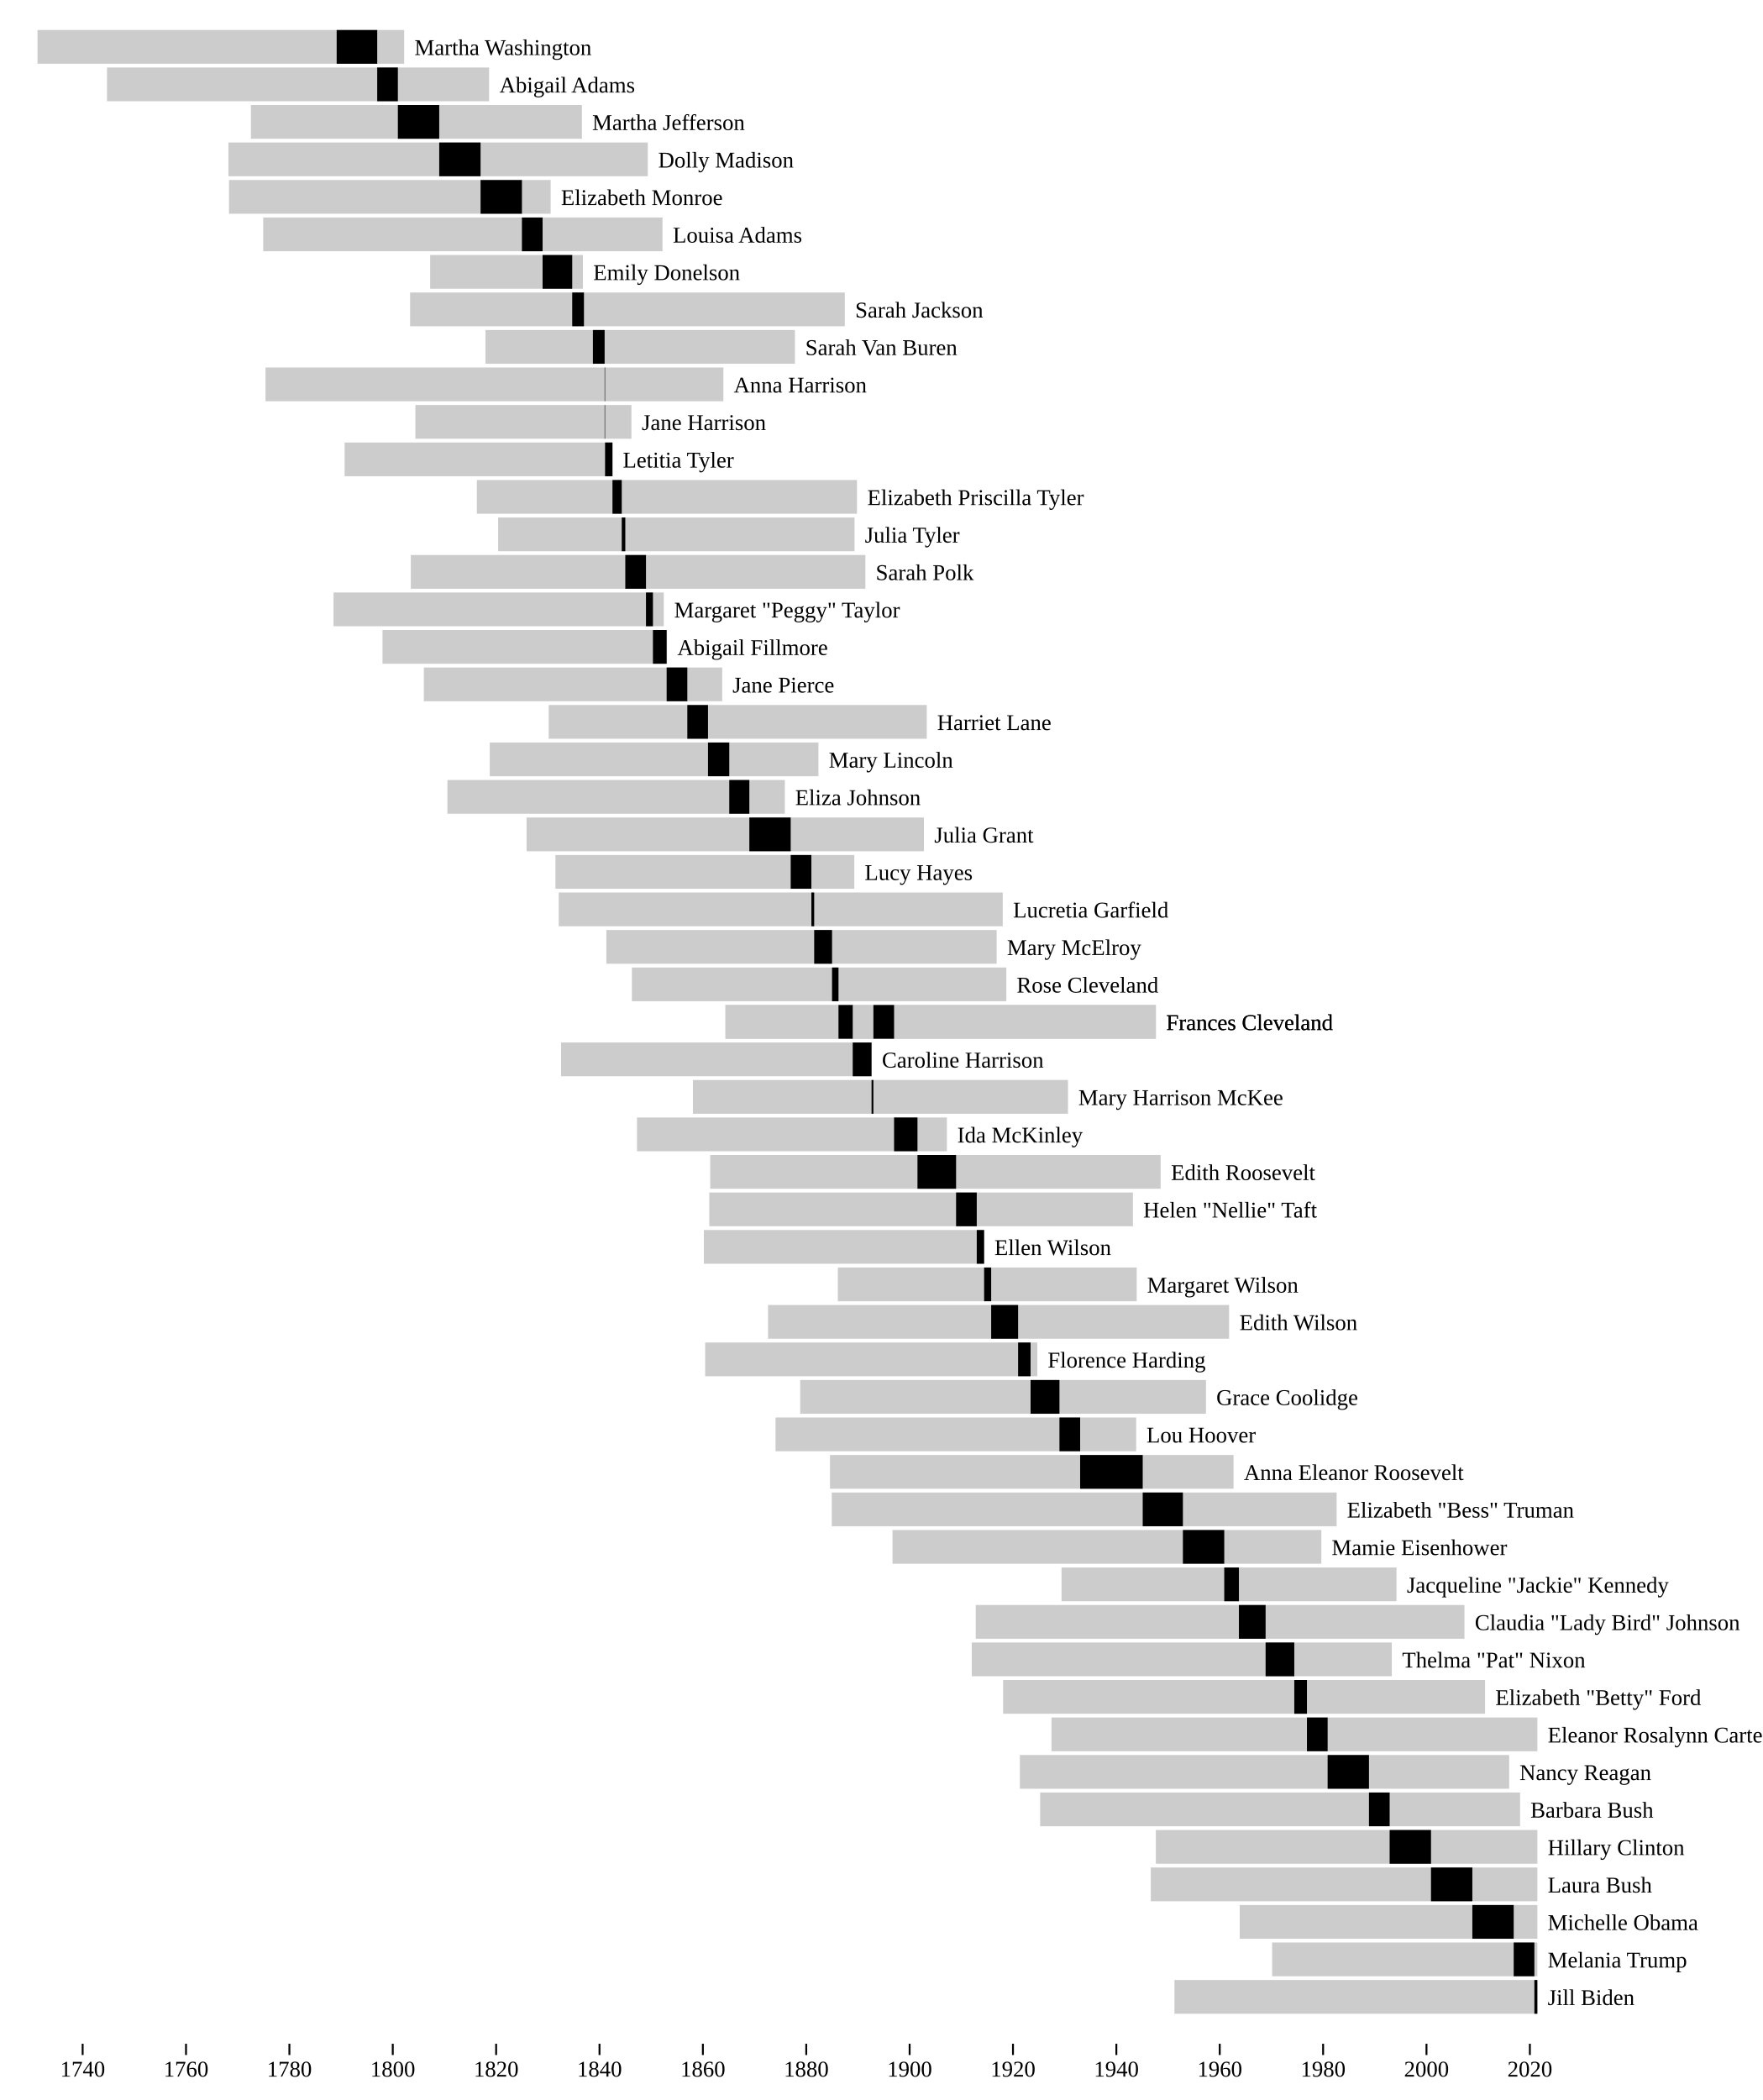
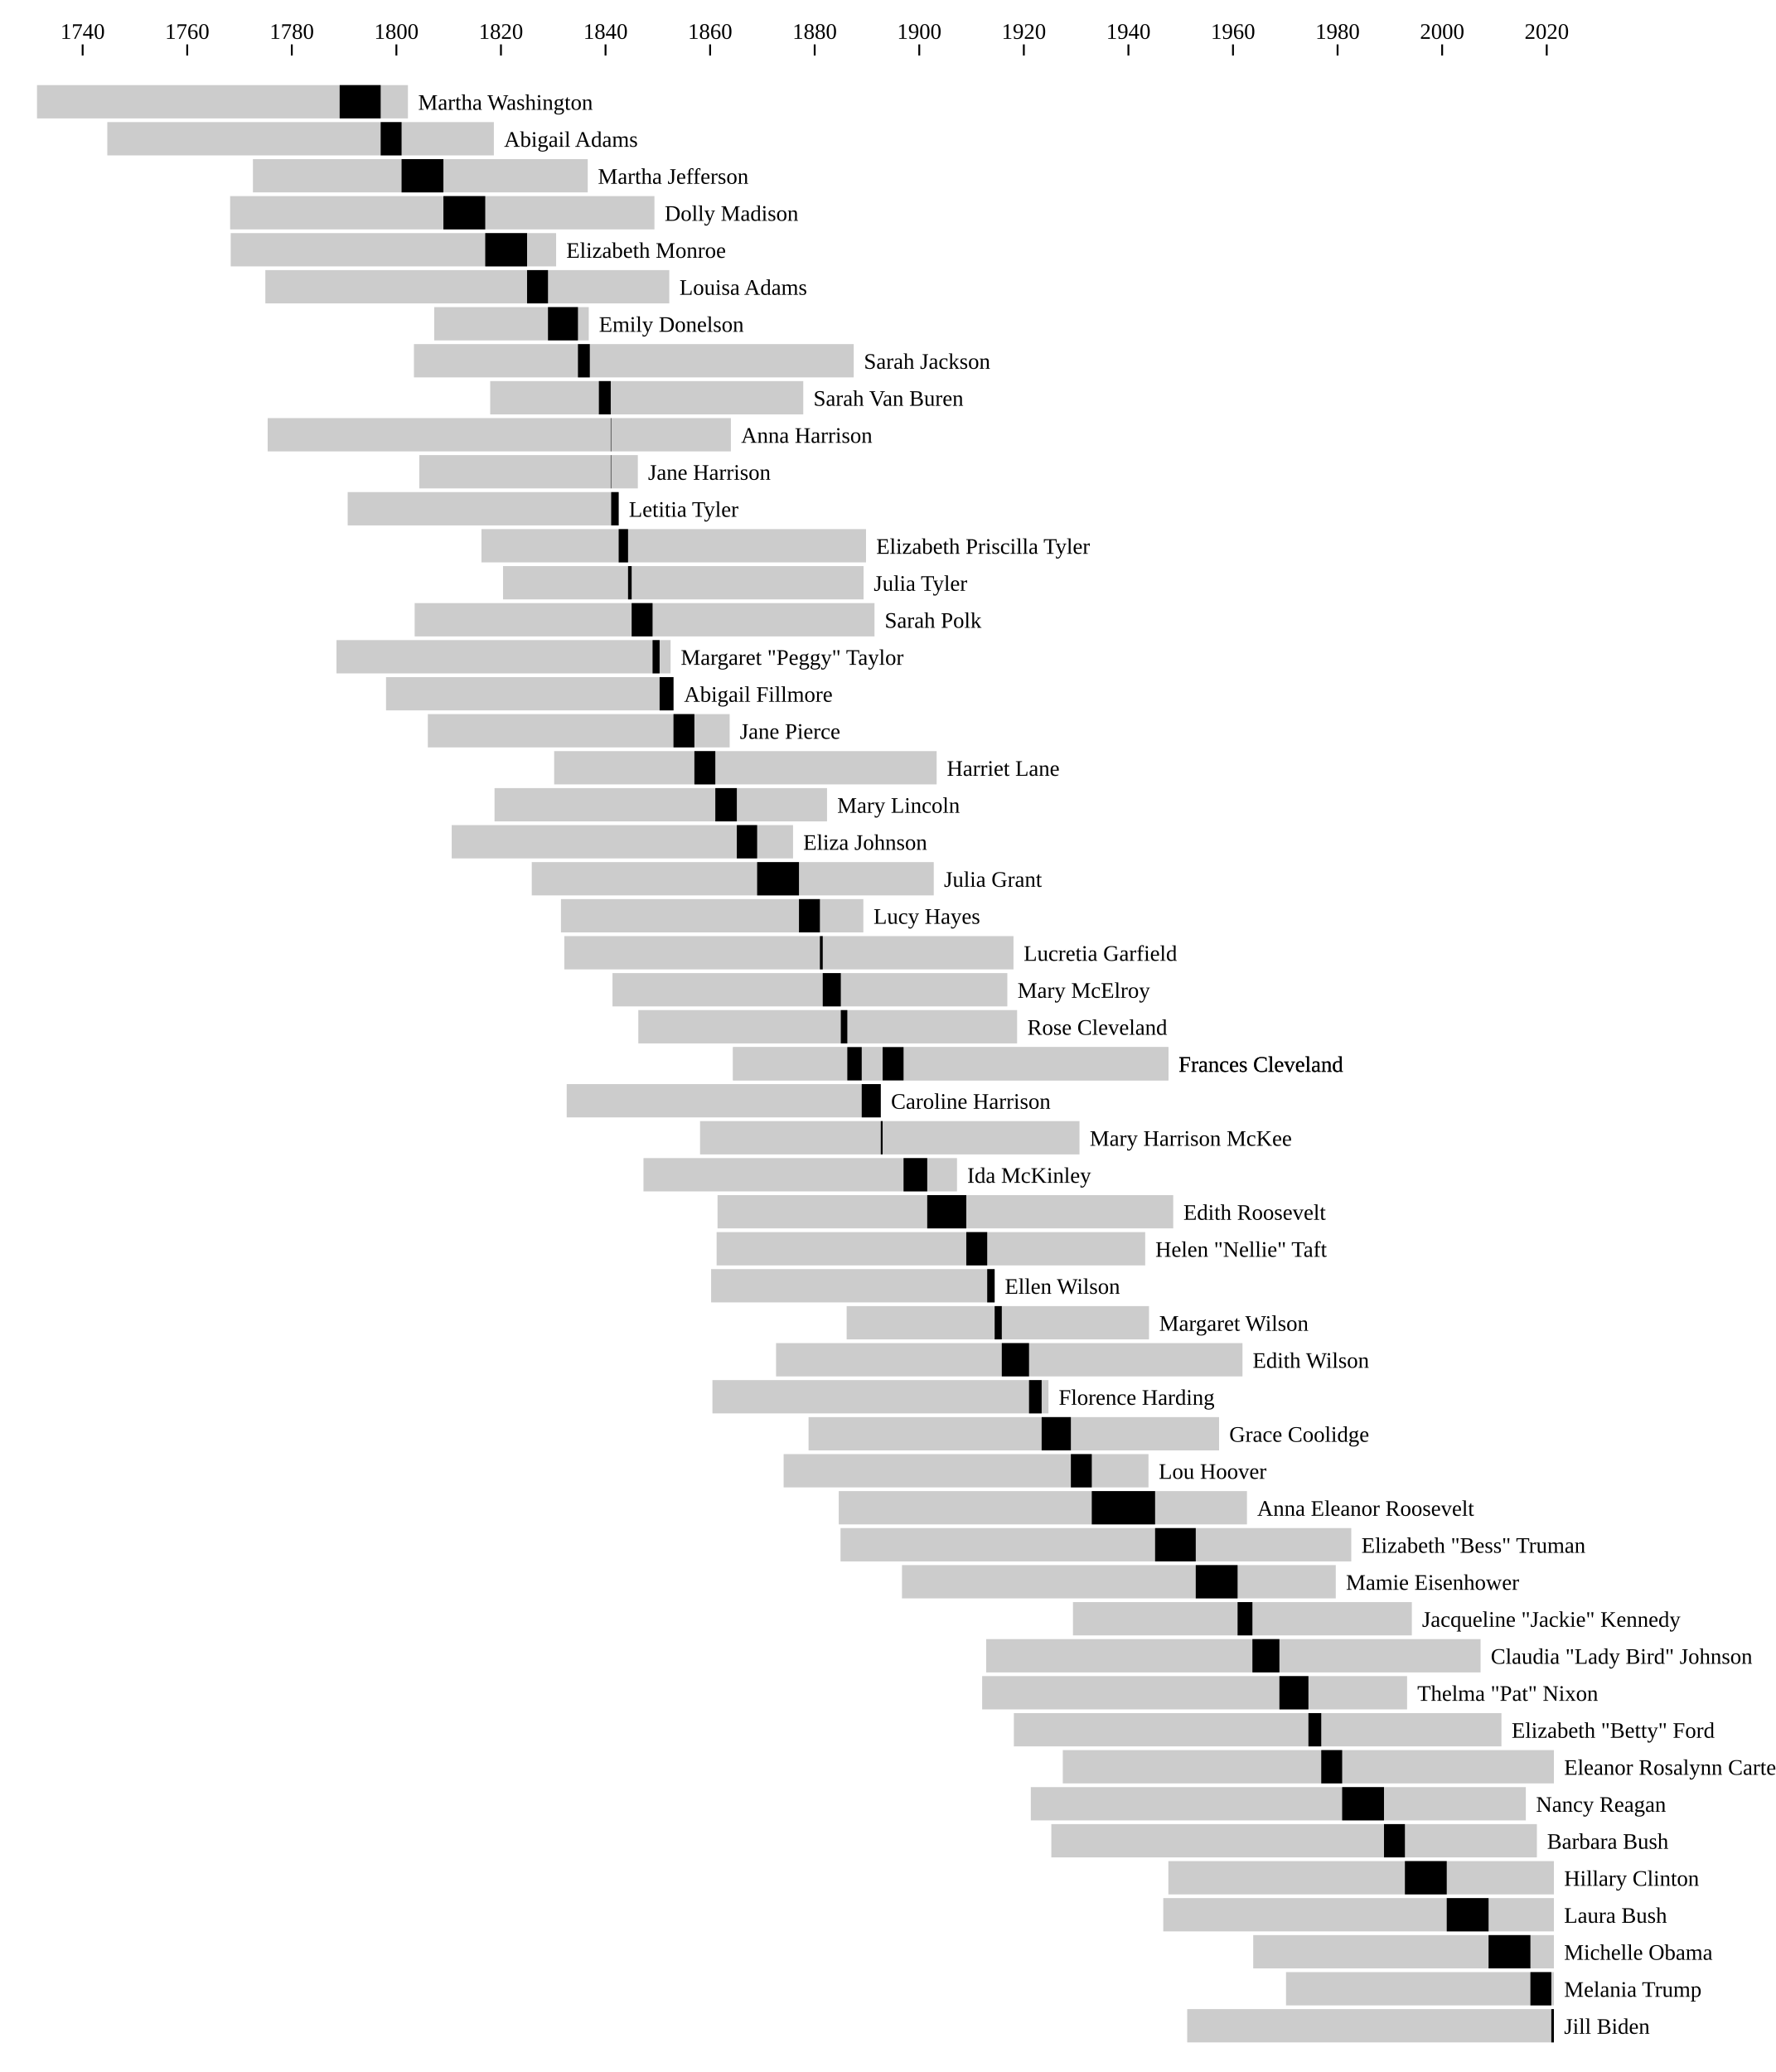
- <svg xmlns="http://www.w3.org/2000/svg" class="plot" fill="currentColor" text-anchor="middle" width="940" height="1120" viewBox="0 0 940 1120">
-   <g transform="translate(0,1090)" fill="none" text-anchor="middle">
-     <g class="tick" opacity="1" transform="translate(44.08003,0)">
-       <line stroke="currentColor" y2="6" />
-       <text fill="currentColor" y="9" dy="0.71em">1740</text>
-     </g>
-     <g class="tick" opacity="1" transform="translate(99.21835,0)">
-       <line stroke="currentColor" y2="6" />
-       <text fill="currentColor" y="9" dy="0.71em">1760</text>
-     </g>
-     <g class="tick" opacity="1" transform="translate(154.3567,0)">
-       <line stroke="currentColor" y2="6" />
-       <text fill="currentColor" y="9" dy="0.71em">1780</text>
-     </g>
-     <g class="tick" opacity="1" transform="translate(209.495,0)">
-       <line stroke="currentColor" y2="6" />
-       <text fill="currentColor" y="9" dy="0.71em">1800</text>
-     </g>
-     <g class="tick" opacity="1" transform="translate(264.6258,0)">
-       <line stroke="currentColor" y2="6" />
-       <text fill="currentColor" y="9" dy="0.71em">1820</text>
-     </g>
-     <g class="tick" opacity="1" transform="translate(319.7641,0)">
-       <line stroke="currentColor" y2="6" />
-       <text fill="currentColor" y="9" dy="0.71em">1840</text>
-     </g>
-     <g class="tick" opacity="1" transform="translate(374.9024,0)">
-       <line stroke="currentColor" y2="6" />
-       <text fill="currentColor" y="9" dy="0.71em">1860</text>
-     </g>
-     <g class="tick" opacity="1" transform="translate(430.0407,0)">
-       <line stroke="currentColor" y2="6" />
-       <text fill="currentColor" y="9" dy="0.71em">1880</text>
-     </g>
-     <g class="tick" opacity="1" transform="translate(485.179,0)">
-       <line stroke="currentColor" y2="6" />
-       <text fill="currentColor" y="9" dy="0.71em">1900</text>
-     </g>
-     <g class="tick" opacity="1" transform="translate(540.3098,0)">
-       <line stroke="currentColor" y2="6" />
-       <text fill="currentColor" y="9" dy="0.71em">1920</text>
-     </g>
-     <g class="tick" opacity="1" transform="translate(595.4481,0)">
-       <line stroke="currentColor" y2="6" />
-       <text fill="currentColor" y="9" dy="0.71em">1940</text>
-     </g>
-     <g class="tick" opacity="1" transform="translate(650.5864,0)">
-       <line stroke="currentColor" y2="6" />
-       <text fill="currentColor" y="9" dy="0.71em">1960</text>
-     </g>
-     <g class="tick" opacity="1" transform="translate(705.7247,0)">
-       <line stroke="currentColor" y2="6" />
-       <text fill="currentColor" y="9" dy="0.71em">1980</text>
-     </g>
-     <g class="tick" opacity="1" transform="translate(760.8631,0)">
-       <line stroke="currentColor" y2="6" />
-       <text fill="currentColor" y="9" dy="0.71em">2000</text>
-     </g>
-     <g class="tick" opacity="1" transform="translate(816.0014,0)">
-       <line stroke="currentColor" y2="6" />
-       <text fill="currentColor" y="9" dy="0.71em">2020</text>
+ <svg xmlns="http://www.w3.org/2000/svg" class="plot" fill="currentColor" text-anchor="middle" width="960" height="1120" viewBox="0 0 960 1120">
+   <g transform="translate(0,30)" fill="none" text-anchor="middle">
+     <g class="tick" opacity="1" transform="translate(44.6766,0)">
+       <line stroke="currentColor" y2="-6" />
+       <text fill="currentColor" y="-9" dy="0em">1740</text>
+     </g>
+     <g class="tick" opacity="1" transform="translate(101.2099,0)">
+       <line stroke="currentColor" y2="-6" />
+       <text fill="currentColor" y="-9" dy="0em">1760</text>
+     </g>
+     <g class="tick" opacity="1" transform="translate(157.7432,0)">
+       <line stroke="currentColor" y2="-6" />
+       <text fill="currentColor" y="-9" dy="0em">1780</text>
+     </g>
+     <g class="tick" opacity="1" transform="translate(214.2765,0)">
+       <line stroke="currentColor" y2="-6" />
+       <text fill="currentColor" y="-9" dy="0em">1800</text>
+     </g>
+     <g class="tick" opacity="1" transform="translate(270.8021,0)">
+       <line stroke="currentColor" y2="-6" />
+       <text fill="currentColor" y="-9" dy="0em">1820</text>
+     </g>
+     <g class="tick" opacity="1" transform="translate(327.3354,0)">
+       <line stroke="currentColor" y2="-6" />
+       <text fill="currentColor" y="-9" dy="0em">1840</text>
+     </g>
+     <g class="tick" opacity="1" transform="translate(383.8687,0)">
+       <line stroke="currentColor" y2="-6" />
+       <text fill="currentColor" y="-9" dy="0em">1860</text>
+     </g>
+     <g class="tick" opacity="1" transform="translate(440.402,0)">
+       <line stroke="currentColor" y2="-6" />
+       <text fill="currentColor" y="-9" dy="0em">1880</text>
+     </g>
+     <g class="tick" opacity="1" transform="translate(496.9353,0)">
+       <line stroke="currentColor" y2="-6" />
+       <text fill="currentColor" y="-9" dy="0em">1900</text>
+     </g>
+     <g class="tick" opacity="1" transform="translate(553.4609,0)">
+       <line stroke="currentColor" y2="-6" />
+       <text fill="currentColor" y="-9" dy="0em">1920</text>
+     </g>
+     <g class="tick" opacity="1" transform="translate(609.9942,0)">
+       <line stroke="currentColor" y2="-6" />
+       <text fill="currentColor" y="-9" dy="0em">1940</text>
+     </g>
+     <g class="tick" opacity="1" transform="translate(666.5275,0)">
+       <line stroke="currentColor" y2="-6" />
+       <text fill="currentColor" y="-9" dy="0em">1960</text>
+     </g>
+     <g class="tick" opacity="1" transform="translate(723.0609,0)">
+       <line stroke="currentColor" y2="-6" />
+       <text fill="currentColor" y="-9" dy="0em">1980</text>
+     </g>
+     <g class="tick" opacity="1" transform="translate(779.5942,0)">
+       <line stroke="currentColor" y2="-6" />
+       <text fill="currentColor" y="-9" dy="0em">2000</text>
+     </g>
+     <g class="tick" opacity="1" transform="translate(836.1275,0)">
+       <line stroke="currentColor" y2="-6" />
+       <text fill="currentColor" y="-9" dy="0em">2020</text>
    </g>
  </g>
  <g fill="#ccc">
-     <rect x="20" width="195.569" y="16" height="18" />
-     <rect x="57.068" width="203.812" y="36" height="18" />
-     <rect x="133.839" width="176.533" y="56" height="18" />
-     <rect x="121.83" width="223.701" y="76" height="18" />
-     <rect x="122.14" width="171.559" y="96" height="18" />
-     <rect x="140.391" width="212.975" y="116" height="18" />
-     <rect x="229.427" width="81.473" y="136" height="18" />
-     <rect x="218.739" width="231.868" y="156" height="18" />
-     <rect x="258.94" width="165.068" y="176" height="18" />
-     <rect x="141.621" width="244.224" y="196" height="18" />
-     <rect x="221.555" width="115.236" y="216" height="18" />
-     <rect x="183.807" width="142.877" y="236" height="18" />
-     <rect x="254.344" width="202.747" y="256" height="18" />
-     <rect x="265.711" width="190.082" y="276" height="18" />
-     <rect x="219.117" width="242.45" y="296" height="18" />
-     <rect x="177.905" width="176.148" y="316" height="18" />
-     <rect x="204.021" width="151.753" y="336" height="18" />
-     <rect x="226.061" width="159.143" y="356" height="18" />
-     <rect x="292.665" width="201.661" y="376" height="18" />
-     <rect x="261.227" width="175.31" y="396" height="18" />
-     <rect x="238.644" width="179.975" y="416" height="18" />
-     <rect x="280.86" width="211.949" y="436" height="18" />
-     <rect x="296.258" width="159.422" y="456" height="18" />
-     <rect x="298.031" width="236.812" y="476" height="18" />
-     <rect x="323.423" width="208.175" y="496" height="18" />
-     <rect x="337.04" width="199.713" y="516" height="18" />
-     <rect x="386.955" width="229.566" y="536" height="18" />
-     <rect x="299.277" width="165.596" y="556" height="18" />
-     <rect x="369.587" width="200.06" y="576" height="18" />
-     <rect x="386.955" width="229.566" y="536" height="18" />
-     <rect x="339.757" width="165.309" y="596" height="18" />
-     <rect x="378.803" width="240.261" y="616" height="18" />
-     <rect x="378.312" width="225.973" y="636" height="18" />
-     <rect x="375.421" width="149.489" y="656" height="18" />
-     <rect x="446.879" width="159.414" y="676" height="18" />
-     <rect x="409.659" width="245.915" y="696" height="18" />
-     <rect x="376.116" width="177.175" y="716" height="18" />
-     <rect x="426.801" width="216.44" y="736" height="18" />
-     <rect x="413.66" width="192.361" y="756" height="18" />
-     <rect x="442.712" width="215.232" y="776" height="18" />
-     <rect x="443.656" width="269.276" y="796" height="18" />
-     <rect x="476.052" width="228.713" y="816" height="18" />
-     <rect x="566.198" width="178.669" y="836" height="18" />
-     <rect x="520.442" width="260.663" y="856" height="18" />
-     <rect x="518.321" width="224.048" y="876" height="18" />
-     <rect x="535.032" width="257.078" y="896" height="18" />
-     <rect x="560.839" width="259.161" y="916" height="18" />
-     <rect x="543.976" width="260.988" y="936" height="18" />
-     <rect x="554.793" width="255.999" y="956" height="18" />
-     <rect x="616.498" width="203.502" y="976" height="18" />
-     <rect x="613.811" width="206.189" y="996" height="18" />
-     <rect x="661.235" width="158.765" y="1016" height="18" />
-     <rect x="678.527" width="141.473" y="1036" height="18" />
-     <rect x="626.431" width="193.569" y="1056" height="18" />
+     <rect x="20" width="200.517" y="46" height="18" />
+     <rect x="58.006" width="208.968" y="66" height="18" />
+     <rect x="136.719" width="180.999" y="86" height="18" />
+     <rect x="124.407" width="229.36" y="106" height="18" />
+     <rect x="124.724" width="175.899" y="126" height="18" />
+     <rect x="143.437" width="218.363" y="146" height="18" />
+     <rect x="234.726" width="83.535" y="166" height="18" />
+     <rect x="223.768" width="237.734" y="186" height="18" />
+     <rect x="264.985" width="169.244" y="206" height="18" />
+     <rect x="144.698" width="250.403" y="226" height="18" />
+     <rect x="226.654" width="118.151" y="246" height="18" />
+     <rect x="187.952" width="146.491" y="266" height="18" />
+     <rect x="260.272" width="207.877" y="286" height="18" />
+     <rect x="271.927" width="194.891" y="306" height="18" />
+     <rect x="224.155" width="248.584" y="326" height="18" />
+     <rect x="181.9" width="180.605" y="346" height="18" />
+     <rect x="208.677" width="155.592" y="366" height="18" />
+     <rect x="231.274" width="163.169" y="386" height="18" />
+     <rect x="299.563" width="206.763" y="406" height="18" />
+     <rect x="267.33" width="179.746" y="426" height="18" />
+     <rect x="244.175" width="184.528" y="446" height="18" />
+     <rect x="287.459" width="217.311" y="466" height="18" />
+     <rect x="303.247" width="163.455" y="486" height="18" />
+     <rect x="305.066" width="242.803" y="506" height="18" />
+     <rect x="331.1" width="213.441" y="526" height="18" />
+     <rect x="345.061" width="204.766" y="546" height="18" />
+     <rect x="396.239" width="235.374" y="566" height="18" />
+     <rect x="306.343" width="169.786" y="586" height="18" />
+     <rect x="378.431" width="205.122" y="606" height="18" />
+     <rect x="396.239" width="235.374" y="566" height="18" />
+     <rect x="347.847" width="169.492" y="626" height="18" />
+     <rect x="387.881" width="246.34" y="646" height="18" />
+     <rect x="387.378" width="231.69" y="666" height="18" />
+     <rect x="384.413" width="153.271" y="686" height="18" />
+     <rect x="457.678" width="163.447" y="706" height="18" />
+     <rect x="419.518" width="252.136" y="726" height="18" />
+     <rect x="385.125" width="181.657" y="746" height="18" />
+     <rect x="437.093" width="221.915" y="766" height="18" />
+     <rect x="423.619" width="197.228" y="786" height="18" />
+     <rect x="453.407" width="220.677" y="806" height="18" />
+     <rect x="454.374" width="276.088" y="826" height="18" />
+     <rect x="487.59" width="234.499" y="846" height="18" />
+     <rect x="580.016" width="183.19" y="866" height="18" />
+     <rect x="533.103" width="267.258" y="886" height="18" />
+     <rect x="530.928" width="229.716" y="906" height="18" />
+     <rect x="548.062" width="263.582" y="926" height="18" />
+     <rect x="574.522" width="265.478" y="946" height="18" />
+     <rect x="557.233" width="267.591" y="966" height="18" />
+     <rect x="568.323" width="262.476" y="986" height="18" />
+     <rect x="631.589" width="208.411" y="1006" height="18" />
+     <rect x="628.834" width="211.166" y="1026" height="18" />
+     <rect x="677.458" width="162.542" y="1046" height="18" />
+     <rect x="695.188" width="144.812" y="1066" height="18" />
+     <rect x="641.774" width="198.226" y="1086" height="18" />
  </g>
  <g>
-     <rect x="179.573" width="21.625" y="16" height="18" />
-     <rect x="201.198" width="11.02" y="36" height="18" />
-     <rect x="212.218" width="22.055" y="56" height="18" />
-     <rect x="234.273" width="22.055" y="76" height="18" />
-     <rect x="256.329" width="22.055" y="96" height="18" />
-     <rect x="278.384" width="11.028" y="116" height="18" />
-     <rect x="289.412" width="15.798" y="136" height="18" />
-     <rect x="305.21" width="6.257" y="156" height="18" />
-     <rect x="316.245" width="6.25" y="176" height="18" />
-     <rect x="322.495" width="0.234" y="196" height="18" />
-     <rect x="322.495" width="0.234" y="216" height="18" />
-     <rect x="322.729" width="3.955" y="236" height="18" />
-     <rect x="326.684" width="4.944" y="256" height="18" />
-     <rect x="331.628" width="1.895" y="276" height="18" />
-     <rect x="333.522" width="11.028" y="296" height="18" />
-     <rect x="344.55" width="3.714" y="316" height="18" />
-     <rect x="348.264" width="7.314" y="336" height="18" />
-     <rect x="355.578" width="11.028" y="356" height="18" />
-     <rect x="366.605" width="11.028" y="376" height="18" />
-     <rect x="377.633" width="11.345" y="396" height="18" />
-     <rect x="388.978" width="10.711" y="416" height="18" />
-     <rect x="399.688" width="22.055" y="436" height="18" />
-     <rect x="421.744" width="11.028" y="456" height="18" />
-     <rect x="432.771" width="1.502" y="476" height="18" />
-     <rect x="434.273" width="9.526" y="496" height="18" />
-     <rect x="443.799" width="3.434" y="516" height="18" />
-     <rect x="447.233" width="7.593" y="536" height="18" />
-     <rect x="454.827" width="10.046" y="556" height="18" />
-     <rect x="464.873" width="0.981" y="576" height="18" />
-     <rect x="465.854" width="11.028" y="536" height="18" />
-     <rect x="476.882" width="12.484" y="596" height="18" />
-     <rect x="489.366" width="20.591" y="616" height="18" />
-     <rect x="509.957" width="11.028" y="636" height="18" />
-     <rect x="520.985" width="3.925" y="656" height="18" />
-     <rect x="524.91" width="3.766" y="676" height="18" />
-     <rect x="528.676" width="14.364" y="696" height="18" />
-     <rect x="543.04" width="6.65" y="716" height="18" />
-     <rect x="549.69" width="15.406" y="736" height="18" />
-     <rect x="565.096" width="11.028" y="756" height="18" />
-     <rect x="576.123" width="33.377" y="776" height="18" />
-     <rect x="609.501" width="21.436" y="796" height="18" />
-     <rect x="630.937" width="22.055" y="816" height="18" />
-     <rect x="652.992" width="7.82" y="836" height="18" />
-     <rect x="660.812" width="14.236" y="856" height="18" />
-     <rect x="675.048" width="15.3" y="876" height="18" />
-     <rect x="690.348" width="6.755" y="896" height="18" />
-     <rect x="697.103" width="11.028" y="916" height="18" />
-     <rect x="708.131" width="22.055" y="936" height="18" />
-     <rect x="730.186" width="11.028" y="956" height="18" />
-     <rect x="741.214" width="22.055" y="976" height="18" />
-     <rect x="763.269" width="22.055" y="996" height="18" />
-     <rect x="785.324" width="22.055" y="1016" height="18" />
-     <rect x="807.38" width="11.028" y="1036" height="18" />
-     <rect x="818.407" width="1.593" y="1056" height="18" />
+     <rect x="183.61" width="22.172" y="46" height="18" />
+     <rect x="205.782" width="11.299" y="66" height="18" />
+     <rect x="217.081" width="22.613" y="86" height="18" />
+     <rect x="239.694" width="22.613" y="106" height="18" />
+     <rect x="262.308" width="22.613" y="126" height="18" />
+     <rect x="284.921" width="11.307" y="146" height="18" />
+     <rect x="296.228" width="16.198" y="166" height="18" />
+     <rect x="312.425" width="6.416" y="186" height="18" />
+     <rect x="323.74" width="6.408" y="206" height="18" />
+     <rect x="330.148" width="0.24" y="226" height="18" />
+     <rect x="330.148" width="0.24" y="246" height="18" />
+     <rect x="330.388" width="4.055" y="266" height="18" />
+     <rect x="334.443" width="5.069" y="286" height="18" />
+     <rect x="339.512" width="1.942" y="306" height="18" />
+     <rect x="341.454" width="11.307" y="326" height="18" />
+     <rect x="352.761" width="3.808" y="346" height="18" />
+     <rect x="356.569" width="7.499" y="366" height="18" />
+     <rect x="364.068" width="11.307" y="386" height="18" />
+     <rect x="375.374" width="11.307" y="406" height="18" />
+     <rect x="386.681" width="11.632" y="426" height="18" />
+     <rect x="398.313" width="10.982" y="446" height="18" />
+     <rect x="409.294" width="22.613" y="466" height="18" />
+     <rect x="431.908" width="11.307" y="486" height="18" />
+     <rect x="443.214" width="1.54" y="506" height="18" />
+     <rect x="444.754" width="9.767" y="526" height="18" />
+     <rect x="454.521" width="3.521" y="546" height="18" />
+     <rect x="458.042" width="7.785" y="566" height="18" />
+     <rect x="465.828" width="10.301" y="586" height="18" />
+     <rect x="476.128" width="1.006" y="606" height="18" />
+     <rect x="477.134" width="11.307" y="566" height="18" />
+     <rect x="488.441" width="12.8" y="626" height="18" />
+     <rect x="501.241" width="21.112" y="646" height="18" />
+     <rect x="522.353" width="11.307" y="666" height="18" />
+     <rect x="533.66" width="4.024" y="686" height="18" />
+     <rect x="537.684" width="3.862" y="706" height="18" />
+     <rect x="541.546" width="14.727" y="726" height="18" />
+     <rect x="556.273" width="6.818" y="746" height="18" />
+     <rect x="563.091" width="15.795" y="766" height="18" />
+     <rect x="578.887" width="11.307" y="786" height="18" />
+     <rect x="590.193" width="34.222" y="806" height="18" />
+     <rect x="624.415" width="21.979" y="826" height="18" />
+     <rect x="646.394" width="22.613" y="846" height="18" />
+     <rect x="669.007" width="8.018" y="866" height="18" />
+     <rect x="677.025" width="14.596" y="886" height="18" />
+     <rect x="691.62" width="15.687" y="906" height="18" />
+     <rect x="707.307" width="6.926" y="926" height="18" />
+     <rect x="714.234" width="11.307" y="946" height="18" />
+     <rect x="725.54" width="22.613" y="966" height="18" />
+     <rect x="748.154" width="11.307" y="986" height="18" />
+     <rect x="759.46" width="22.613" y="1006" height="18" />
+     <rect x="782.074" width="22.613" y="1026" height="18" />
+     <rect x="804.687" width="22.613" y="1046" height="18" />
+     <rect x="827.3" width="11.307" y="1066" height="18" />
+     <rect x="838.607" width="1.393" y="1086" height="18" />
  </g>
  <g text-anchor="start" transform="translate(0.5,9.5)">
-     <text dx="5" dy="0.32em" x="215.569" y="16">Martha Washington</text>
-     <text dx="5" dy="0.32em" x="260.88" y="36">Abigail Adams</text>
-     <text dx="5" dy="0.32em" x="310.372" y="56">Martha Jefferson</text>
-     <text dx="5" dy="0.32em" x="345.531" y="76">Dolly Madison</text>
-     <text dx="5" dy="0.32em" x="293.699" y="96">Elizabeth Monroe</text>
-     <text dx="5" dy="0.32em" x="353.366" y="116">Louisa Adams</text>
-     <text dx="5" dy="0.32em" x="310.901" y="136">Emily Donelson</text>
-     <text dx="5" dy="0.32em" x="450.607" y="156">Sarah Jackson</text>
-     <text dx="5" dy="0.32em" x="424.008" y="176">Sarah Van Buren</text>
-     <text dx="5" dy="0.32em" x="385.845" y="196">Anna Harrison</text>
-     <text dx="5" dy="0.32em" x="336.791" y="216">Jane Harrison</text>
-     <text dx="5" dy="0.32em" x="326.684" y="236">Letitia Tyler</text>
-     <text dx="5" dy="0.32em" x="457.091" y="256">Elizabeth Priscilla Tyler</text>
-     <text dx="5" dy="0.32em" x="455.793" y="276">Julia Tyler</text>
-     <text dx="5" dy="0.32em" x="461.567" y="296">Sarah Polk</text>
-     <text dx="5" dy="0.32em" x="354.053" y="316">Margaret "Peggy" Taylor</text>
-     <text dx="5" dy="0.32em" x="355.774" y="336">Abigail Fillmore</text>
-     <text dx="5" dy="0.32em" x="385.204" y="356">Jane Pierce</text>
-     <text dx="5" dy="0.32em" x="494.325" y="376">Harriet Lane</text>
-     <text dx="5" dy="0.32em" x="436.538" y="396">Mary Lincoln</text>
-     <text dx="5" dy="0.32em" x="418.619" y="416">Eliza Johnson</text>
-     <text dx="5" dy="0.32em" x="492.808" y="436">Julia Grant</text>
-     <text dx="5" dy="0.32em" x="455.68" y="456">Lucy Hayes</text>
-     <text dx="5" dy="0.32em" x="534.843" y="476">Lucretia Garfield</text>
-     <text dx="5" dy="0.32em" x="531.598" y="496">Mary McElroy</text>
-     <text dx="5" dy="0.32em" x="536.753" y="516">Rose Cleveland</text>
-     <text dx="5" dy="0.32em" x="616.52" y="536">Frances Cleveland</text>
-     <text dx="5" dy="0.32em" x="464.873" y="556">Caroline Harrison</text>
-     <text dx="5" dy="0.32em" x="569.647" y="576">Mary Harrison McKee</text>
-     <text dx="5" dy="0.32em" x="616.52" y="536">Frances Cleveland</text>
-     <text dx="5" dy="0.32em" x="505.066" y="596">Ida McKinley</text>
-     <text dx="5" dy="0.32em" x="619.064" y="616">Edith Roosevelt</text>
-     <text dx="5" dy="0.32em" x="604.285" y="636">Helen "Nellie" Taft</text>
-     <text dx="5" dy="0.32em" x="524.91" y="656">Ellen Wilson</text>
-     <text dx="5" dy="0.32em" x="606.293" y="676">Margaret Wilson</text>
-     <text dx="5" dy="0.32em" x="655.574" y="696">Edith Wilson</text>
-     <text dx="5" dy="0.32em" x="553.291" y="716">Florence Harding</text>
-     <text dx="5" dy="0.32em" x="643.24" y="736">Grace Coolidge</text>
-     <text dx="5" dy="0.32em" x="606.021" y="756">Lou Hoover</text>
-     <text dx="5" dy="0.32em" x="657.944" y="776">Anna Eleanor Roosevelt</text>
-     <text dx="5" dy="0.32em" x="712.931" y="796">Elizabeth "Bess" Truman</text>
-     <text dx="5" dy="0.32em" x="704.764" y="816">Mamie Eisenhower</text>
-     <text dx="5" dy="0.32em" x="744.867" y="836">Jacqueline "Jackie" Kennedy</text>
-     <text dx="5" dy="0.32em" x="781.105" y="856">Claudia "Lady Bird" Johnson</text>
-     <text dx="5" dy="0.32em" x="742.369" y="876">Thelma "Pat" Nixon</text>
-     <text dx="5" dy="0.32em" x="792.11" y="896">Elizabeth "Betty" Ford</text>
-     <text dx="5" dy="0.32em" x="820" y="916">Eleanor Rosalynn Carter</text>
-     <text dx="5" dy="0.32em" x="804.964" y="936">Nancy Reagan</text>
-     <text dx="5" dy="0.32em" x="810.791" y="956">Barbara Bush</text>
-     <text dx="5" dy="0.32em" x="820" y="976">Hillary Clinton</text>
-     <text dx="5" dy="0.32em" x="820" y="996">Laura Bush</text>
-     <text dx="5" dy="0.32em" x="820" y="1016">Michelle Obama</text>
-     <text dx="5" dy="0.32em" x="820" y="1036">Melania Trump</text>
-     <text dx="5" dy="0.32em" x="820" y="1056">Jill Biden</text>
+     <text dx="5" dy="0.32em" x="220.517" y="46">Martha Washington</text>
+     <text dx="5" dy="0.32em" x="266.974" y="66">Abigail Adams</text>
+     <text dx="5" dy="0.32em" x="317.719" y="86">Martha Jefferson</text>
+     <text dx="5" dy="0.32em" x="353.767" y="106">Dolly Madison</text>
+     <text dx="5" dy="0.32em" x="300.623" y="126">Elizabeth Monroe</text>
+     <text dx="5" dy="0.32em" x="361.8" y="146">Louisa Adams</text>
+     <text dx="5" dy="0.32em" x="318.261" y="166">Emily Donelson</text>
+     <text dx="5" dy="0.32em" x="461.502" y="186">Sarah Jackson</text>
+     <text dx="5" dy="0.32em" x="434.229" y="206">Sarah Van Buren</text>
+     <text dx="5" dy="0.32em" x="395.101" y="226">Anna Harrison</text>
+     <text dx="5" dy="0.32em" x="344.805" y="246">Jane Harrison</text>
+     <text dx="5" dy="0.32em" x="334.443" y="266">Letitia Tyler</text>
+     <text dx="5" dy="0.32em" x="468.149" y="286">Elizabeth Priscilla Tyler</text>
+     <text dx="5" dy="0.32em" x="466.818" y="306">Julia Tyler</text>
+     <text dx="5" dy="0.32em" x="472.739" y="326">Sarah Polk</text>
+     <text dx="5" dy="0.32em" x="362.504" y="346">Margaret "Peggy" Taylor</text>
+     <text dx="5" dy="0.32em" x="364.269" y="366">Abigail Fillmore</text>
+     <text dx="5" dy="0.32em" x="394.443" y="386">Jane Pierce</text>
+     <text dx="5" dy="0.32em" x="506.326" y="406">Harriet Lane</text>
+     <text dx="5" dy="0.32em" x="447.076" y="426">Mary Lincoln</text>
+     <text dx="5" dy="0.32em" x="428.704" y="446">Eliza Johnson</text>
+     <text dx="5" dy="0.32em" x="504.77" y="466">Julia Grant</text>
+     <text dx="5" dy="0.32em" x="466.702" y="486">Lucy Hayes</text>
+     <text dx="5" dy="0.32em" x="547.869" y="506">Lucretia Garfield</text>
+     <text dx="5" dy="0.32em" x="544.541" y="526">Mary McElroy</text>
+     <text dx="5" dy="0.32em" x="549.827" y="546">Rose Cleveland</text>
+     <text dx="5" dy="0.32em" x="631.612" y="566">Frances Cleveland</text>
+     <text dx="5" dy="0.32em" x="476.128" y="586">Caroline Harrison</text>
+     <text dx="5" dy="0.32em" x="583.553" y="606">Mary Harrison McKee</text>
+     <text dx="5" dy="0.32em" x="631.612" y="566">Frances Cleveland</text>
+     <text dx="5" dy="0.32em" x="517.338" y="626">Ida McKinley</text>
+     <text dx="5" dy="0.32em" x="634.22" y="646">Edith Roosevelt</text>
+     <text dx="5" dy="0.32em" x="619.067" y="666">Helen "Nellie" Taft</text>
+     <text dx="5" dy="0.32em" x="537.684" y="686">Ellen Wilson</text>
+     <text dx="5" dy="0.32em" x="621.126" y="706">Margaret Wilson</text>
+     <text dx="5" dy="0.32em" x="671.654" y="726">Edith Wilson</text>
+     <text dx="5" dy="0.32em" x="566.783" y="746">Florence Harding</text>
+     <text dx="5" dy="0.32em" x="659.008" y="766">Grace Coolidge</text>
+     <text dx="5" dy="0.32em" x="620.847" y="786">Lou Hoover</text>
+     <text dx="5" dy="0.32em" x="674.084" y="806">Anna Eleanor Roosevelt</text>
+     <text dx="5" dy="0.32em" x="730.462" y="826">Elizabeth "Bess" Truman</text>
+     <text dx="5" dy="0.32em" x="722.089" y="846">Mamie Eisenhower</text>
+     <text dx="5" dy="0.32em" x="763.206" y="866">Jacqueline "Jackie" Kennedy</text>
+     <text dx="5" dy="0.32em" x="800.361" y="886">Claudia "Lady Bird" Johnson</text>
+     <text dx="5" dy="0.32em" x="760.644" y="906">Thelma "Pat" Nixon</text>
+     <text dx="5" dy="0.32em" x="811.644" y="926">Elizabeth "Betty" Ford</text>
+     <text dx="5" dy="0.32em" x="840" y="946">Eleanor Rosalynn Carter</text>
+     <text dx="5" dy="0.32em" x="824.824" y="966">Nancy Reagan</text>
+     <text dx="5" dy="0.32em" x="830.798" y="986">Barbara Bush</text>
+     <text dx="5" dy="0.32em" x="840" y="1006">Hillary Clinton</text>
+     <text dx="5" dy="0.32em" x="840" y="1026">Laura Bush</text>
+     <text dx="5" dy="0.32em" x="840" y="1046">Michelle Obama</text>
+     <text dx="5" dy="0.32em" x="840" y="1066">Melania Trump</text>
+     <text dx="5" dy="0.32em" x="840" y="1086">Jill Biden</text>
  </g>
</svg>
